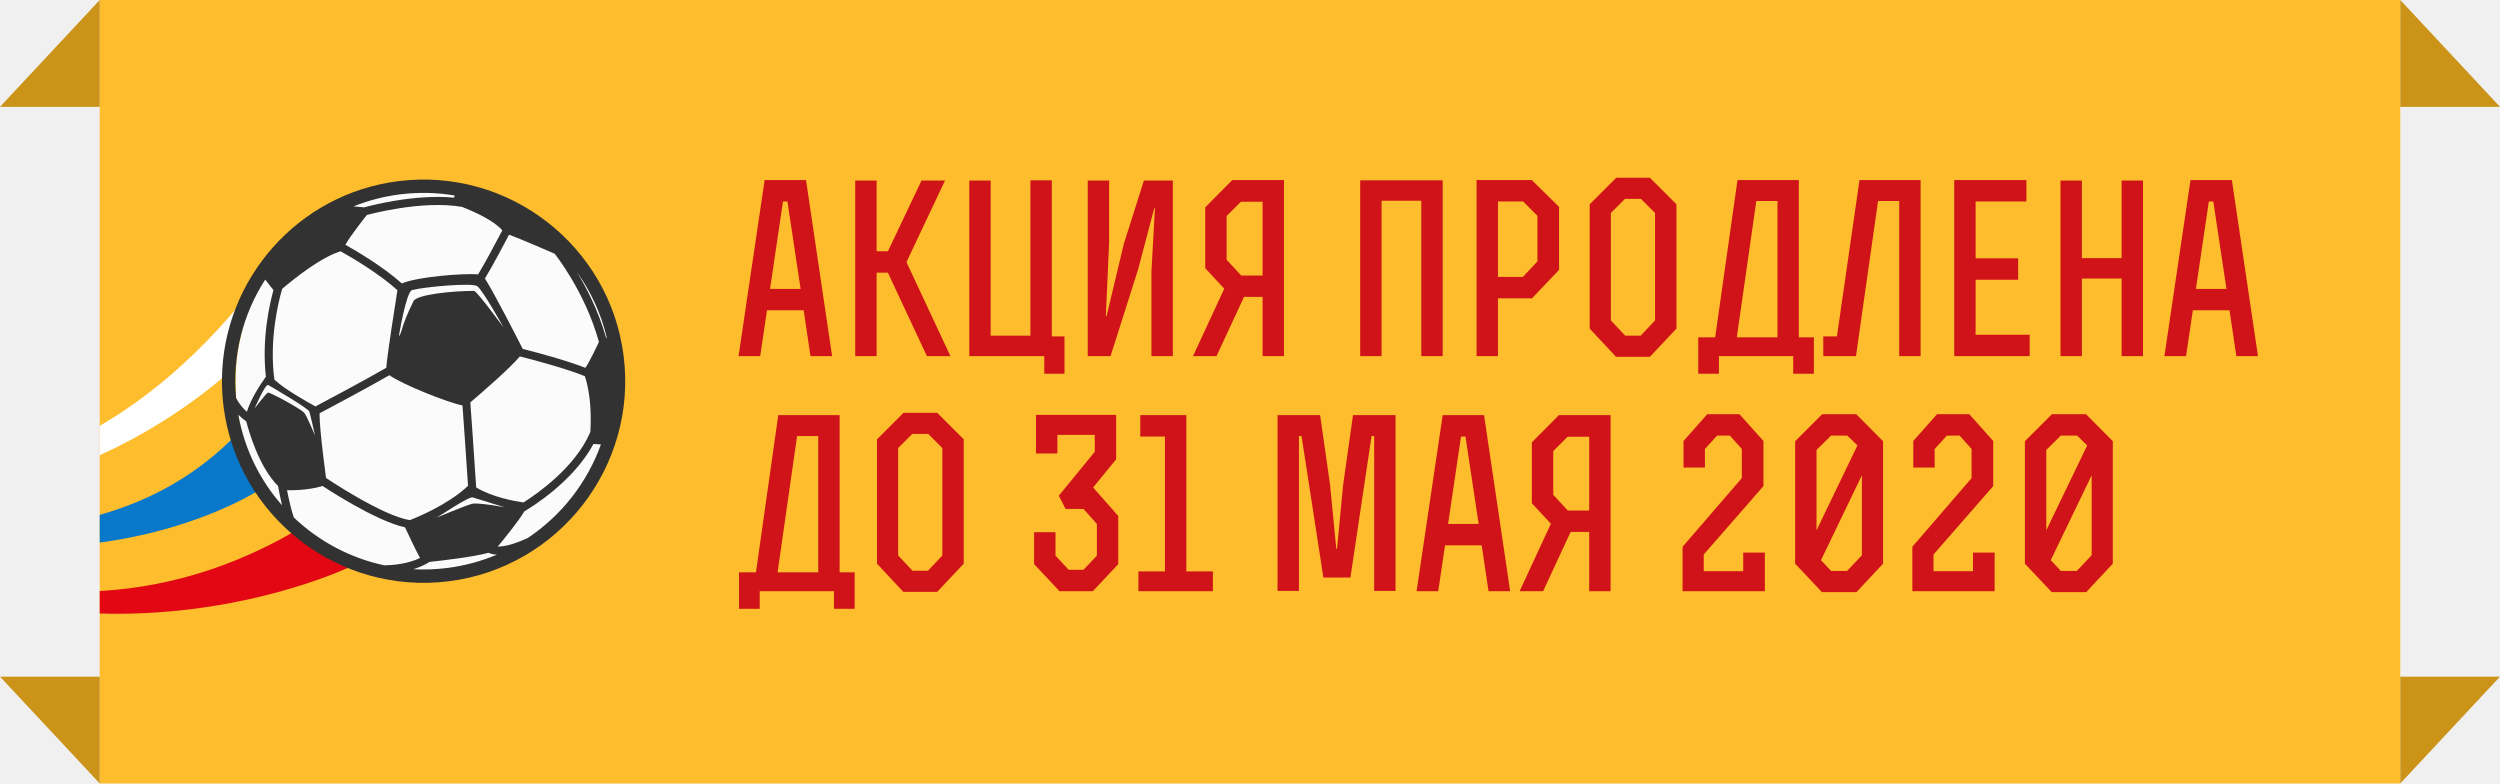
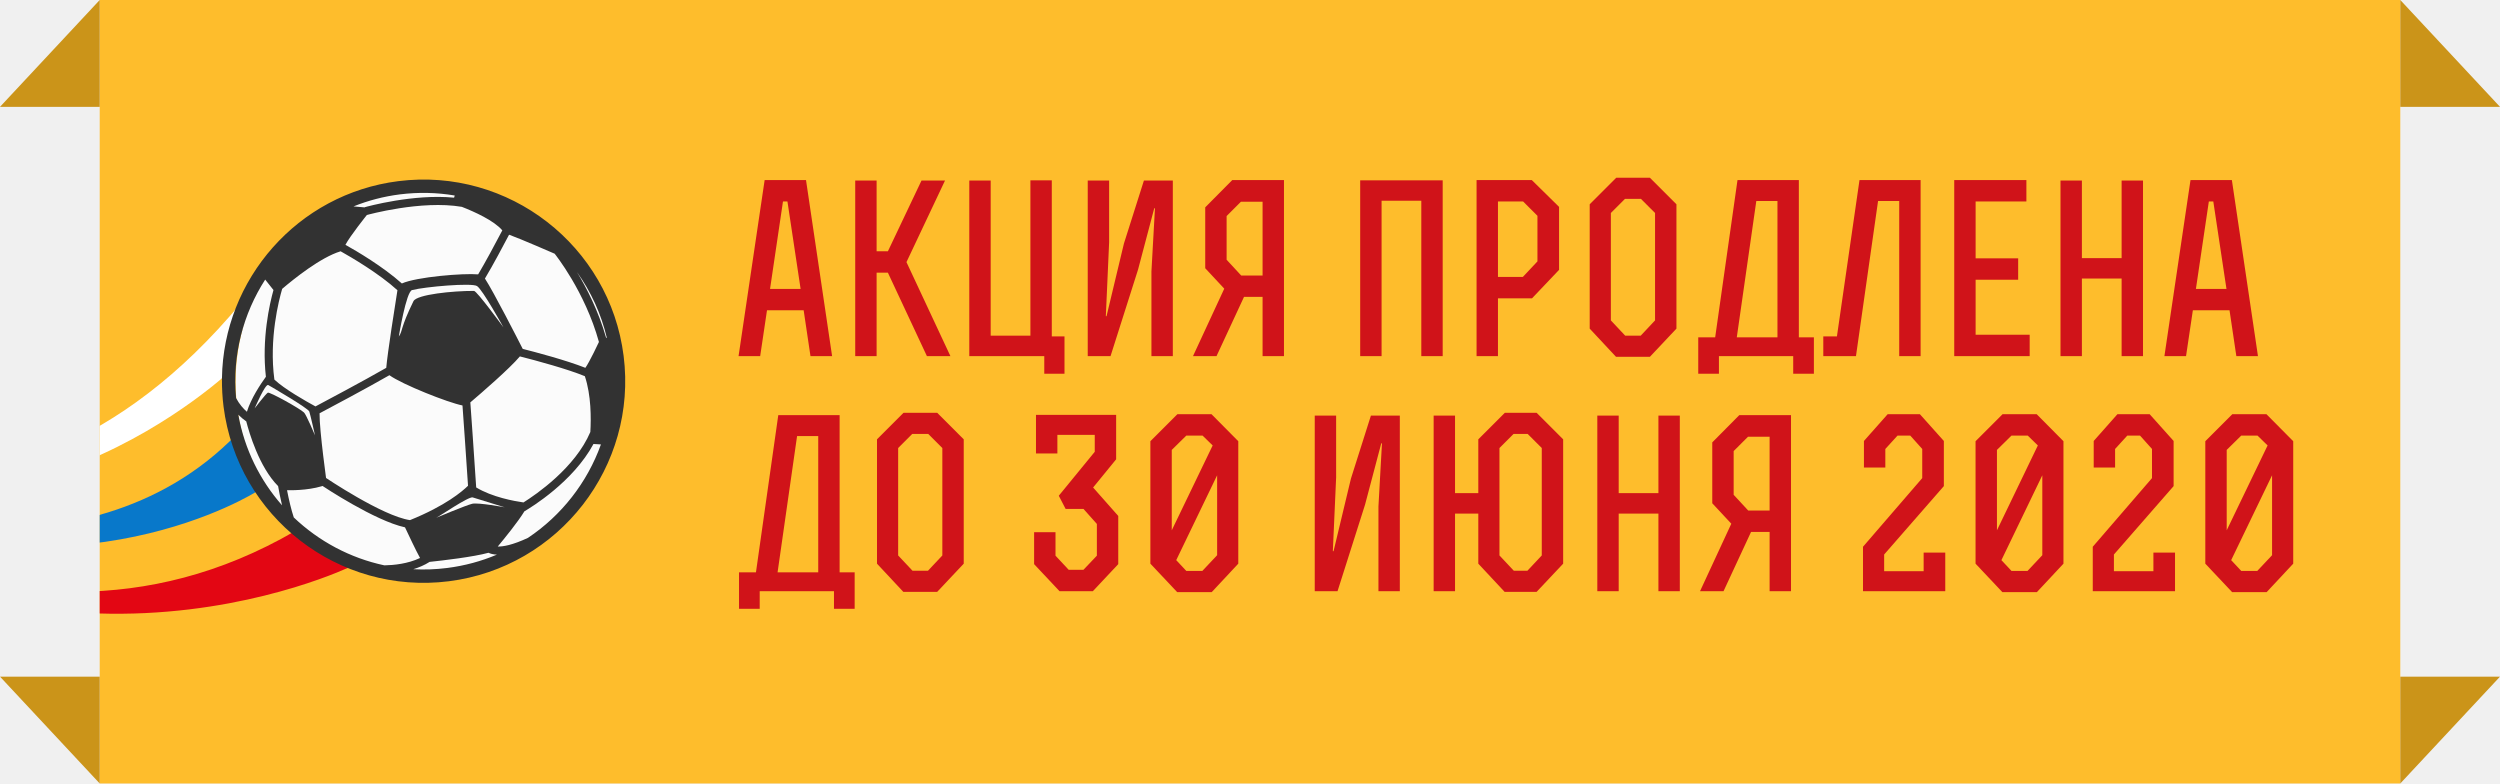
<svg xmlns="http://www.w3.org/2000/svg" width="351" height="110" viewBox="0 0 351 110" fill="none">
  <rect x="14" width="323" height="110" fill="#FEBD2C" />
  <mask id="mask0" mask-type="alpha" maskUnits="userSpaceOnUse" x="14" y="0" width="323" height="110">
    <rect x="14" width="323" height="110" fill="#FEBD2C" />
  </mask>
  <g mask="url(#mask0)">
    <path d="M32.85 51.615C32.85 51.615 0.036 83.479 -36.807 61.872C-36.807 61.872 2.849 84.13 37.093 38.419C37.09 38.424 31.677 51.223 32.85 51.615Z" fill="white" />
    <path d="M49.376 79.483C49.376 79.483 2.055 102.613 -40.612 62.855C-40.612 62.855 -0.744 99.128 41.478 74.536C41.481 74.531 48.251 77.137 49.376 79.483Z" fill="#E30613" />
    <path d="M36.059 68.992C36.059 68.992 10.614 85.285 -24.218 70.77C-24.218 70.77 11.529 83.425 33.279 60.929C33.274 60.926 34.559 66.093 36.059 68.992Z" fill="#0878CA" />
    <ellipse cx="59.666" cy="53.624" rx="26.589" ry="27.506" fill="#FBFBFB" />
    <path d="M55.919 25.435C41.775 27.22 31.37 39.22 31.163 53.09L31.149 53.089C31.152 53.122 31.16 53.152 31.163 53.185C31.15 54.467 31.219 55.763 31.384 57.073C33.345 72.563 47.538 83.566 63.023 81.608C78.513 79.647 89.515 65.454 87.557 49.97C85.602 34.477 71.409 23.474 55.919 25.435ZM73.495 70.543C72.181 70.355 69.099 69.795 66.857 68.437C66.606 64.448 66.113 57.604 66.035 56.496C67.537 55.22 71.559 51.746 72.992 50.039C75.292 50.619 79.782 51.845 82.113 52.818C83.008 55.492 82.997 58.731 82.884 60.65C80.748 65.686 75.254 69.439 73.495 70.543ZM54.229 51.644C51.038 53.478 45.67 56.33 44.292 57.061C42.958 56.337 39.905 54.61 38.524 53.295C37.751 47.552 39.159 42.12 39.618 40.555C41.238 39.172 45.021 36.124 47.824 35.281C49.27 36.092 53.19 38.372 55.8 40.748C55.465 42.838 54.403 49.587 54.229 51.644ZM34.665 57.814C34.174 57.389 33.613 56.767 33.143 55.887C32.593 49.836 34.155 44.041 37.233 39.254L38.395 40.718C37.836 42.728 36.734 47.579 37.331 52.898C36.606 53.898 35.24 55.933 34.665 57.814ZM56.421 39.799C53.781 37.431 50.054 35.239 48.499 34.373C49.105 33.186 51.507 30.187 51.507 30.187C51.584 30.163 59.141 28.068 64.843 29.041C66.576 29.717 69.355 30.96 70.525 32.344C69.488 34.325 68.09 36.915 67.133 38.521C65.078 38.339 58.51 38.866 56.421 39.799ZM82.185 51.643C79.499 50.573 75.091 49.415 73.39 48.983C72.73 47.679 69.312 40.989 68.085 39.107C69.207 37.241 70.721 34.39 71.475 32.952C72.982 33.487 77.873 35.62 77.873 35.62C77.914 35.675 82.132 40.911 84.09 48.011C84.095 48.009 82.768 50.836 82.185 51.643ZM85.084 47.375C84.001 43.607 82.356 40.411 81.007 38.201C82.955 40.933 84.41 44.06 85.21 47.477C85.163 47.438 85.12 47.405 85.084 47.375ZM63.842 27.45C63.812 27.553 63.787 27.655 63.754 27.753C58.059 27.192 51.503 29.009 51.205 29.095L51.21 29.12L49.633 28.98C51.681 28.157 53.864 27.579 56.156 27.289C58.779 26.965 61.362 27.028 63.842 27.45ZM34.575 59.162C34.969 60.699 36.382 65.573 39.046 68.25C39.148 68.841 39.344 69.87 39.597 70.945C36.517 67.443 34.335 63.095 33.455 58.223C33.861 58.629 34.254 58.939 34.575 59.162ZM41.248 72.651C40.893 71.592 40.548 70.112 40.301 68.829C41.458 68.849 43.959 68.789 45.903 68.017C45.903 68.017 44.83 60.417 44.866 58.025C46.309 57.262 51.493 54.508 54.673 52.679C56.471 53.978 62.875 56.521 64.932 56.927C65.054 58.647 65.474 64.504 65.71 68.201C64.917 68.983 62.545 71.011 57.561 73.025C53.684 72.456 45.668 67.035 45.589 66.985L45.895 68.014L45.164 68.151C45.47 68.355 52.651 73.125 56.863 74.039C57.362 75.101 58.377 77.259 58.974 78.341C57.266 79.16 55.267 79.353 53.968 79.376C49.147 78.348 44.749 75.984 41.248 72.651ZM58.023 79.918C58.811 79.677 59.597 79.349 60.318 78.889C62.196 78.688 66.454 78.195 68.586 77.609C68.856 77.741 69.238 77.852 69.766 77.87C67.589 78.792 65.253 79.431 62.794 79.743C61.178 79.95 59.587 80.002 58.023 79.918ZM74.115 75.523C71.952 76.527 70.644 76.752 69.885 76.733C70.799 75.632 72.718 73.282 73.628 71.787C74.616 71.209 80.476 67.629 83.324 62.335L84.371 62.397C82.452 67.748 78.841 72.369 74.115 75.523Z" fill="#323232" />
    <path d="M55.994 47.25C55.994 47.25 57.022 40.941 57.856 40.725C59.678 40.259 66.203 39.686 66.969 40.158C67.741 40.629 70.686 45.964 70.686 45.964C70.686 45.964 66.961 40.845 66.551 40.843C63.599 40.833 58.521 41.337 58.05 42.287C56.17 46.118 56.573 46.423 55.994 47.25Z" fill="#FBFBFB" />
    <path d="M61.244 72.693C61.548 72.59 65.811 69.658 66.371 69.838C66.931 70.017 70.866 71.226 70.866 71.226C70.866 71.226 67.151 70.529 66.294 70.729C65.441 70.933 61.244 72.693 61.244 72.693Z" fill="#FBFBFB" />
    <path d="M35.755 57.329C35.755 57.329 37.254 53.83 37.66 54.058C38.069 54.292 43.275 57.32 43.426 57.777C43.578 58.234 44.226 61.126 44.226 61.126C44.226 61.126 43.006 58.224 42.685 57.919C42.094 57.346 37.87 55.005 37.605 55.13C37.336 55.263 35.755 57.329 35.755 57.329Z" fill="#FBFBFB" />
  </g>
  <path d="M14 15V0L0 15H14Z" fill="#CB9419" />
  <path d="M337 15V0L351 15H337Z" fill="#CB9419" />
  <path d="M14 95V110L0 95H14Z" fill="#CB9419" />
  <path d="M337 95V110L351 95H337Z" fill="#CB9419" />
-   <path d="M107.356 25.283L103.693 50H106.729L107.686 43.565H112.834L113.791 50H116.827L113.164 25.283H107.356ZM110.557 28.286L112.405 40.562H108.115L109.93 28.286H110.557ZM123.076 35.282V25.349H120.073V50H123.076V38.285H124.66L130.138 50H133.438L127.267 36.8L132.679 25.349H129.379L124.66 35.282H123.076ZM136.089 50H146.616V52.475H149.454V47.228H147.672V25.316H144.669V47.129H139.092V25.349H136.089V50ZM152.718 50H155.919L159.78 37.856L162.057 29.243H162.156L161.661 38.12V50H164.664V25.349H160.605L157.8 34.193L155.358 44.39H155.259L155.721 34.028V25.349H152.718V50ZM177.266 41.684V50H180.269V25.283H173.009L169.214 29.111V37.658L171.887 40.529L167.498 50H170.798L174.659 41.684H177.266ZM177.266 28.319V38.681H174.263L172.217 36.47V30.332L174.23 28.319H177.266ZM190.971 50H193.974V28.187H199.551V50H202.554V25.316H190.971V50ZM218.893 29.045L215.065 25.283H207.31V50H210.313V41.882H215.098L218.893 37.889V29.045ZM213.811 38.879H210.313V28.286H213.844L215.857 30.299V36.701L213.811 38.879ZM235.372 46.139V28.682L231.643 24.953H226.924L223.195 28.682V46.139L226.891 50.099H231.643L235.372 46.139ZM232.369 44.984L230.356 47.129H228.178L226.165 44.984V29.903L228.145 27.923H230.389L232.369 29.903V44.984ZM238.434 52.475H241.338V50H251.766V52.475H254.67V47.36H252.558V25.283H243.945L240.81 47.36H238.434V52.475ZM249.555 28.22V47.36H243.846L246.585 28.22H249.555ZM261.073 25.283L257.905 47.228H255.991V50H260.578L263.68 28.22H266.65V50H269.653V25.283H261.073ZM283.35 36.272H277.377V28.286H284.505V25.283H274.374V50H284.967V46.997H277.377V39.275H283.35V36.272ZM289.295 50H292.298V39.11H297.875V50H300.878V25.349H297.875V36.239H292.298V25.349H289.295V50ZM307.547 25.283L303.884 50H306.92L307.877 43.565H313.025L313.982 50H317.018L313.355 25.283H307.547ZM310.748 28.286L312.596 40.562H308.306L310.121 28.286H310.748ZM103.759 85.475H106.663V83H117.091V85.475H119.995V80.36H117.883V58.283H109.27L106.135 80.36H103.759V85.475ZM114.88 61.22V80.36H109.171L111.91 61.22H114.88ZM135.308 79.139V61.682L131.579 57.953H126.86L123.131 61.682V79.139L126.827 83.099H131.579L135.308 79.139ZM132.305 77.984L130.292 80.129H128.114L126.101 77.984V62.903L128.081 60.923H130.325L132.305 62.903V77.984ZM145.453 58.25V63.662H148.456V61.055H153.703V63.431L148.654 69.602L149.611 71.45H152.119L154 73.562V78.017L152.119 79.997H150.04L148.192 78.017V74.717H145.189V79.205L148.753 83H153.439L157.003 79.205V72.44L153.472 68.447L156.706 64.487V58.25H145.453ZM166.562 58.283H160.094V61.286H163.559V80.228H159.83V83H170.291V80.228H166.562V58.283ZM192.932 61.22V82.967H195.935V58.283H189.962L188.576 68.084L187.718 77.06H187.619L186.728 67.952L185.342 58.283H179.369V82.967H182.372V61.22H182.735L185.804 81.086H189.599L192.569 61.22H192.932ZM202.553 58.283L198.89 83H201.926L202.883 76.565H208.031L208.988 83H212.024L208.361 58.283H202.553ZM205.754 61.286L207.602 73.562H203.312L205.127 61.286H205.754ZM223.124 74.684V83H226.127V58.283H218.867L215.072 62.111V70.658L217.745 73.529L213.356 83H216.656L220.517 74.684H223.124ZM223.124 61.319V71.681H220.121L218.075 69.47V63.332L220.088 61.319H223.124ZM236.367 61.913V65.642H239.37V63.035L241.086 61.154H242.868L244.551 63.035V67.127L236.235 76.763V83H247.785V77.588H244.749V80.195H239.205V77.852L247.587 68.249V61.913L244.221 58.151H239.7L236.367 61.913ZM260.651 83.132L264.38 79.139V61.946L260.618 58.151H255.833L252.038 61.946V79.139L255.8 83.132H260.651ZM260.783 62.54L255.041 74.453V63.167L257.087 61.154H259.364L260.783 62.54ZM255.668 78.644L261.41 66.731V77.951L259.331 80.162H257.087L255.668 78.644ZM268.626 61.913V65.642H271.629V63.035L273.345 61.154H275.127L276.81 63.035V67.127L268.494 76.763V83H280.044V77.588H277.008V80.195H271.464V77.852L279.846 68.249V61.913L276.48 58.151H271.959L268.626 61.913ZM292.909 83.132L296.638 79.139V61.946L292.876 58.151H288.091L284.296 61.946V79.139L288.058 83.132H292.909ZM293.041 62.54L287.299 74.453V63.167L289.345 61.154H291.622L293.041 62.54ZM287.926 78.644L293.668 66.731V77.951L291.589 80.162H289.345L287.926 78.644Z" fill="#D01319" />
+   <path d="M113.164 25.283L116.827 50H113.791L112.834 43.565H107.686L106.729 50H103.693L107.356 25.283H113.164ZM109.93 28.286L108.115 40.562H112.405L110.557 28.286H109.93ZM124.66 35.282L129.379 25.349H132.679L127.267 36.8L133.438 50H130.138L124.66 38.285H123.076V50H120.073V25.349H123.076V35.282H124.66ZM136.089 25.349H139.092V47.129H144.669V25.316H147.672V47.228H149.454V52.475H146.616V50H136.089V25.349ZM152.718 25.349H155.721V34.028L155.259 44.39H155.358L157.8 34.193L160.605 25.349H164.664V50H161.661V38.12L162.156 29.243H162.057L159.78 37.856L155.919 50H152.718V25.349ZM174.659 41.684L170.798 50H167.498L171.887 40.529L169.214 37.658V29.111L173.009 25.283H180.269V50H177.266V41.684H174.659ZM174.23 28.319L172.217 30.332V36.47L174.263 38.681H177.266V28.319H174.23ZM190.971 25.316H202.554V50H199.551V28.187H193.974V50H190.971V25.316ZM218.893 37.889L215.098 41.882H210.313V50H207.31V25.283H215.065L218.893 29.045V37.889ZM215.857 36.701V30.299L213.844 28.286H210.313V38.879H213.811L215.857 36.701ZM231.643 50.099H226.891L223.195 46.139V28.682L226.924 24.953H231.643L235.372 28.682V46.139L231.643 50.099ZM232.369 29.903L230.389 27.923H228.145L226.165 29.903V44.984L228.178 47.129H230.356L232.369 44.984V29.903ZM238.434 47.36H240.81L243.945 25.283H252.558V47.36H254.67V52.475H251.766V50H241.338V52.475H238.434V47.36ZM246.585 28.22L243.846 47.36H249.555V28.22H246.585ZM269.653 25.283V50H266.65V28.22H263.68L260.578 50H255.991V47.228H257.905L261.073 25.283H269.653ZM283.35 39.275H277.377V46.997H284.967V50H274.374V25.283H284.505V28.286H277.377V36.272H283.35V39.275ZM289.295 25.349H292.298V36.239H297.875V25.349H300.878V50H297.875V39.11H292.298V50H289.295V25.349ZM313.355 25.283L317.018 50H313.982L313.025 43.565H307.877L306.92 50H303.884L307.547 25.283H313.355ZM310.121 28.286L308.306 40.562H312.596L310.748 28.286H310.121ZM103.759 80.36H106.135L109.27 58.283H117.883V80.36H119.995V85.475H117.091V83H106.663V85.475H103.759V80.36ZM111.91 61.22L109.171 80.36H114.88V61.22H111.91ZM131.579 83.099H126.827L123.131 79.139V61.682L126.86 57.953H131.579L135.308 61.682V79.139L131.579 83.099ZM132.305 62.903L130.325 60.923H128.081L126.101 62.903V77.984L128.114 80.129H130.292L132.305 77.984V62.903ZM156.706 58.25V64.487L153.472 68.447L157.003 72.44V79.205L153.439 83H148.753L145.189 79.205V74.717H148.192V78.017L150.04 79.997H152.119L154 78.017V73.562L152.119 71.45H149.611L148.654 69.602L153.703 63.431V61.055H148.456V63.662H145.453V58.25H156.706ZM165.275 83.132L161.513 79.139V61.946L165.308 58.151H170.093L173.855 61.946V79.139L170.126 83.132H165.275ZM168.839 61.154H166.562L164.516 63.167V74.453L170.258 62.54L168.839 61.154ZM166.562 80.162H168.806L170.885 77.951V66.731L165.143 78.644L166.562 80.162ZM184.59 58.349H187.593V67.028L187.131 77.39H187.23L189.672 67.193L192.477 58.349H196.536V83H193.533V71.12L194.028 62.243H193.929L191.652 70.856L187.791 83H184.59V58.349ZM215.738 83.099H211.25L207.554 79.139V72.11H204.287V83H201.284V58.349H204.287V69.239H207.554V61.682L211.283 57.953H215.738L219.467 61.682V79.139L215.738 83.099ZM216.464 62.903L214.484 60.923H212.504L210.524 62.903V77.984L212.537 80.129H214.451L216.464 77.984V62.903ZM224.262 58.349H227.265V69.239H232.842V58.349H235.845V83H232.842V72.11H227.265V83H224.262V58.349ZM245.847 74.684L241.986 83H238.686L243.075 73.529L240.402 70.658V62.111L244.197 58.283H251.457V83H248.454V74.684H245.847ZM245.418 61.319L243.405 63.332V69.47L245.451 71.681H248.454V61.319H245.418ZM265.03 58.151H269.551L272.917 61.913V68.249L264.535 77.852V80.195H270.079V77.588H273.115V83H261.565V76.763L269.881 67.127V63.035L268.198 61.154H266.416L264.7 63.035V65.642H261.697V61.913L265.03 58.151ZM281.13 83.132L277.368 79.139V61.946L281.163 58.151H285.948L289.71 61.946V79.139L285.981 83.132H281.13ZM284.694 61.154H282.417L280.371 63.167V74.453L286.113 62.54L284.694 61.154ZM282.417 80.162H284.661L286.74 77.951V66.731L280.998 78.644L282.417 80.162ZM297.289 58.151H301.81L305.176 61.913V68.249L296.794 77.852V80.195H302.338V77.588H305.374V83H293.824V76.763L302.14 67.127V63.035L300.457 61.154H298.675L296.959 63.035V65.642H293.956V61.913L297.289 58.151ZM313.388 83.132L309.626 79.139V61.946L313.421 58.151H318.206L321.968 61.946V79.139L318.239 83.132H313.388ZM316.952 61.154H314.675L312.629 63.167V74.453L318.371 62.54L316.952 61.154ZM314.675 80.162H316.919L318.998 77.951V66.731L313.256 78.644L314.675 80.162Z" fill="#D01319" />
</svg>
